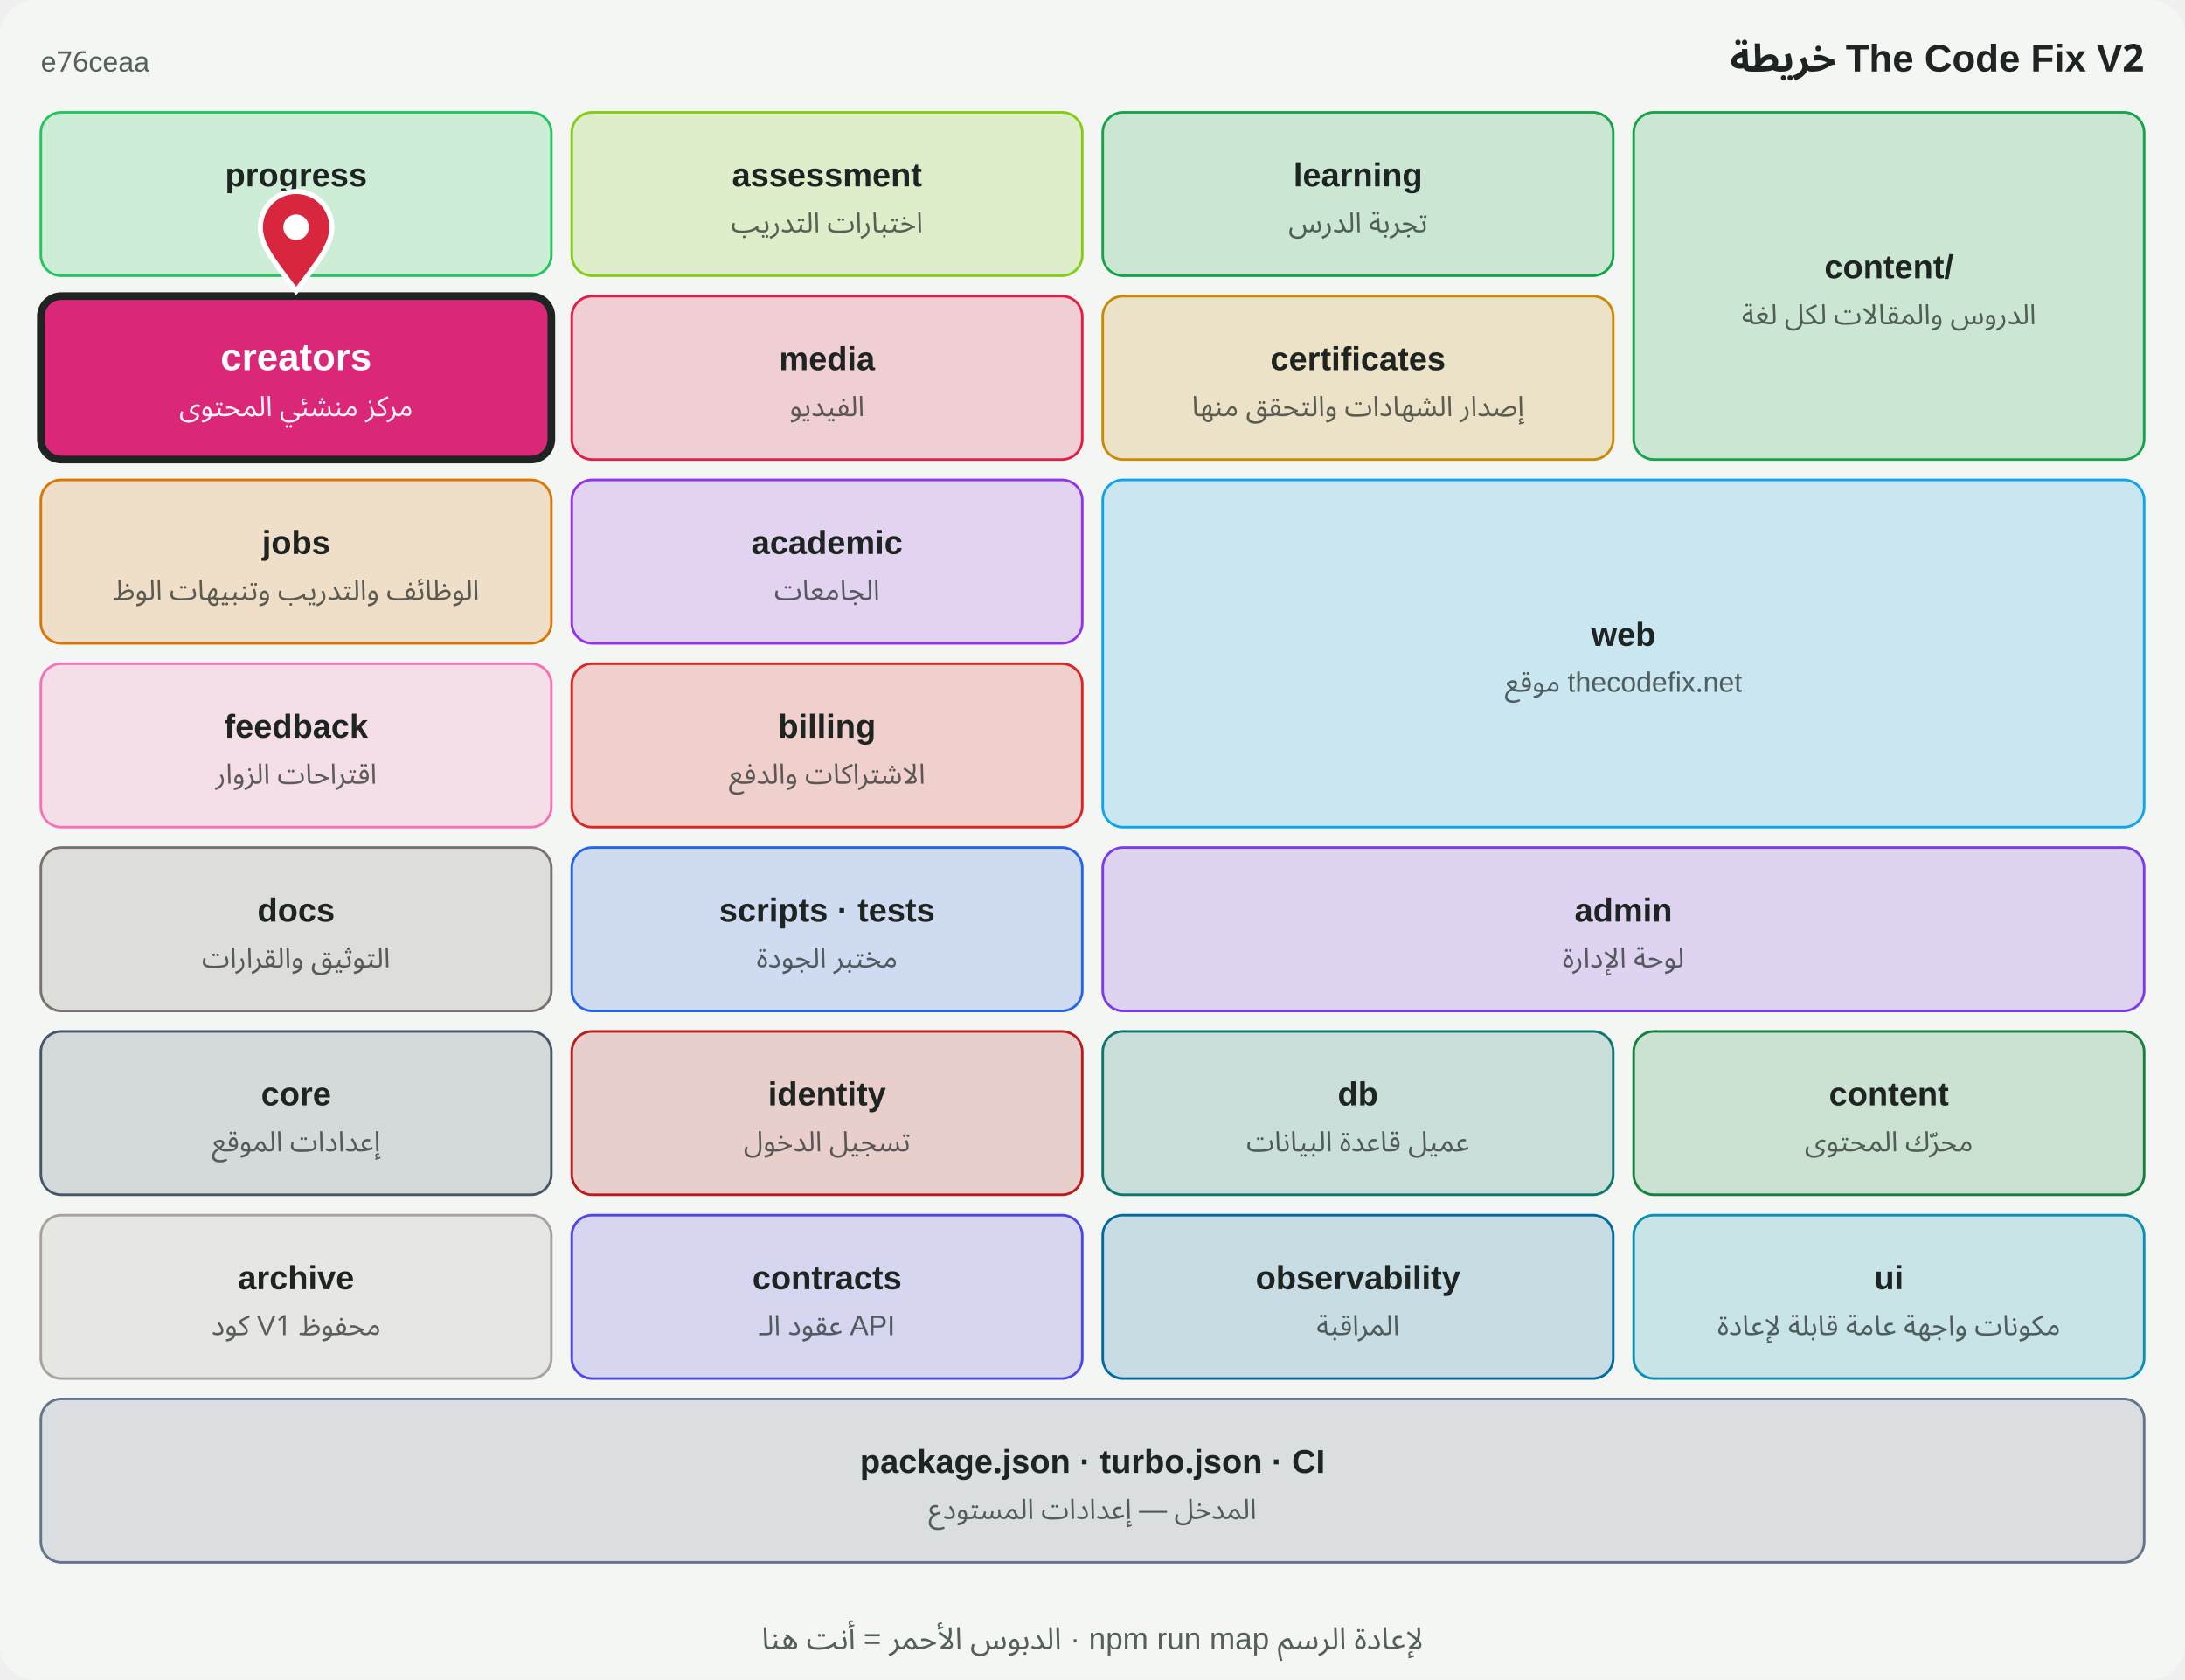
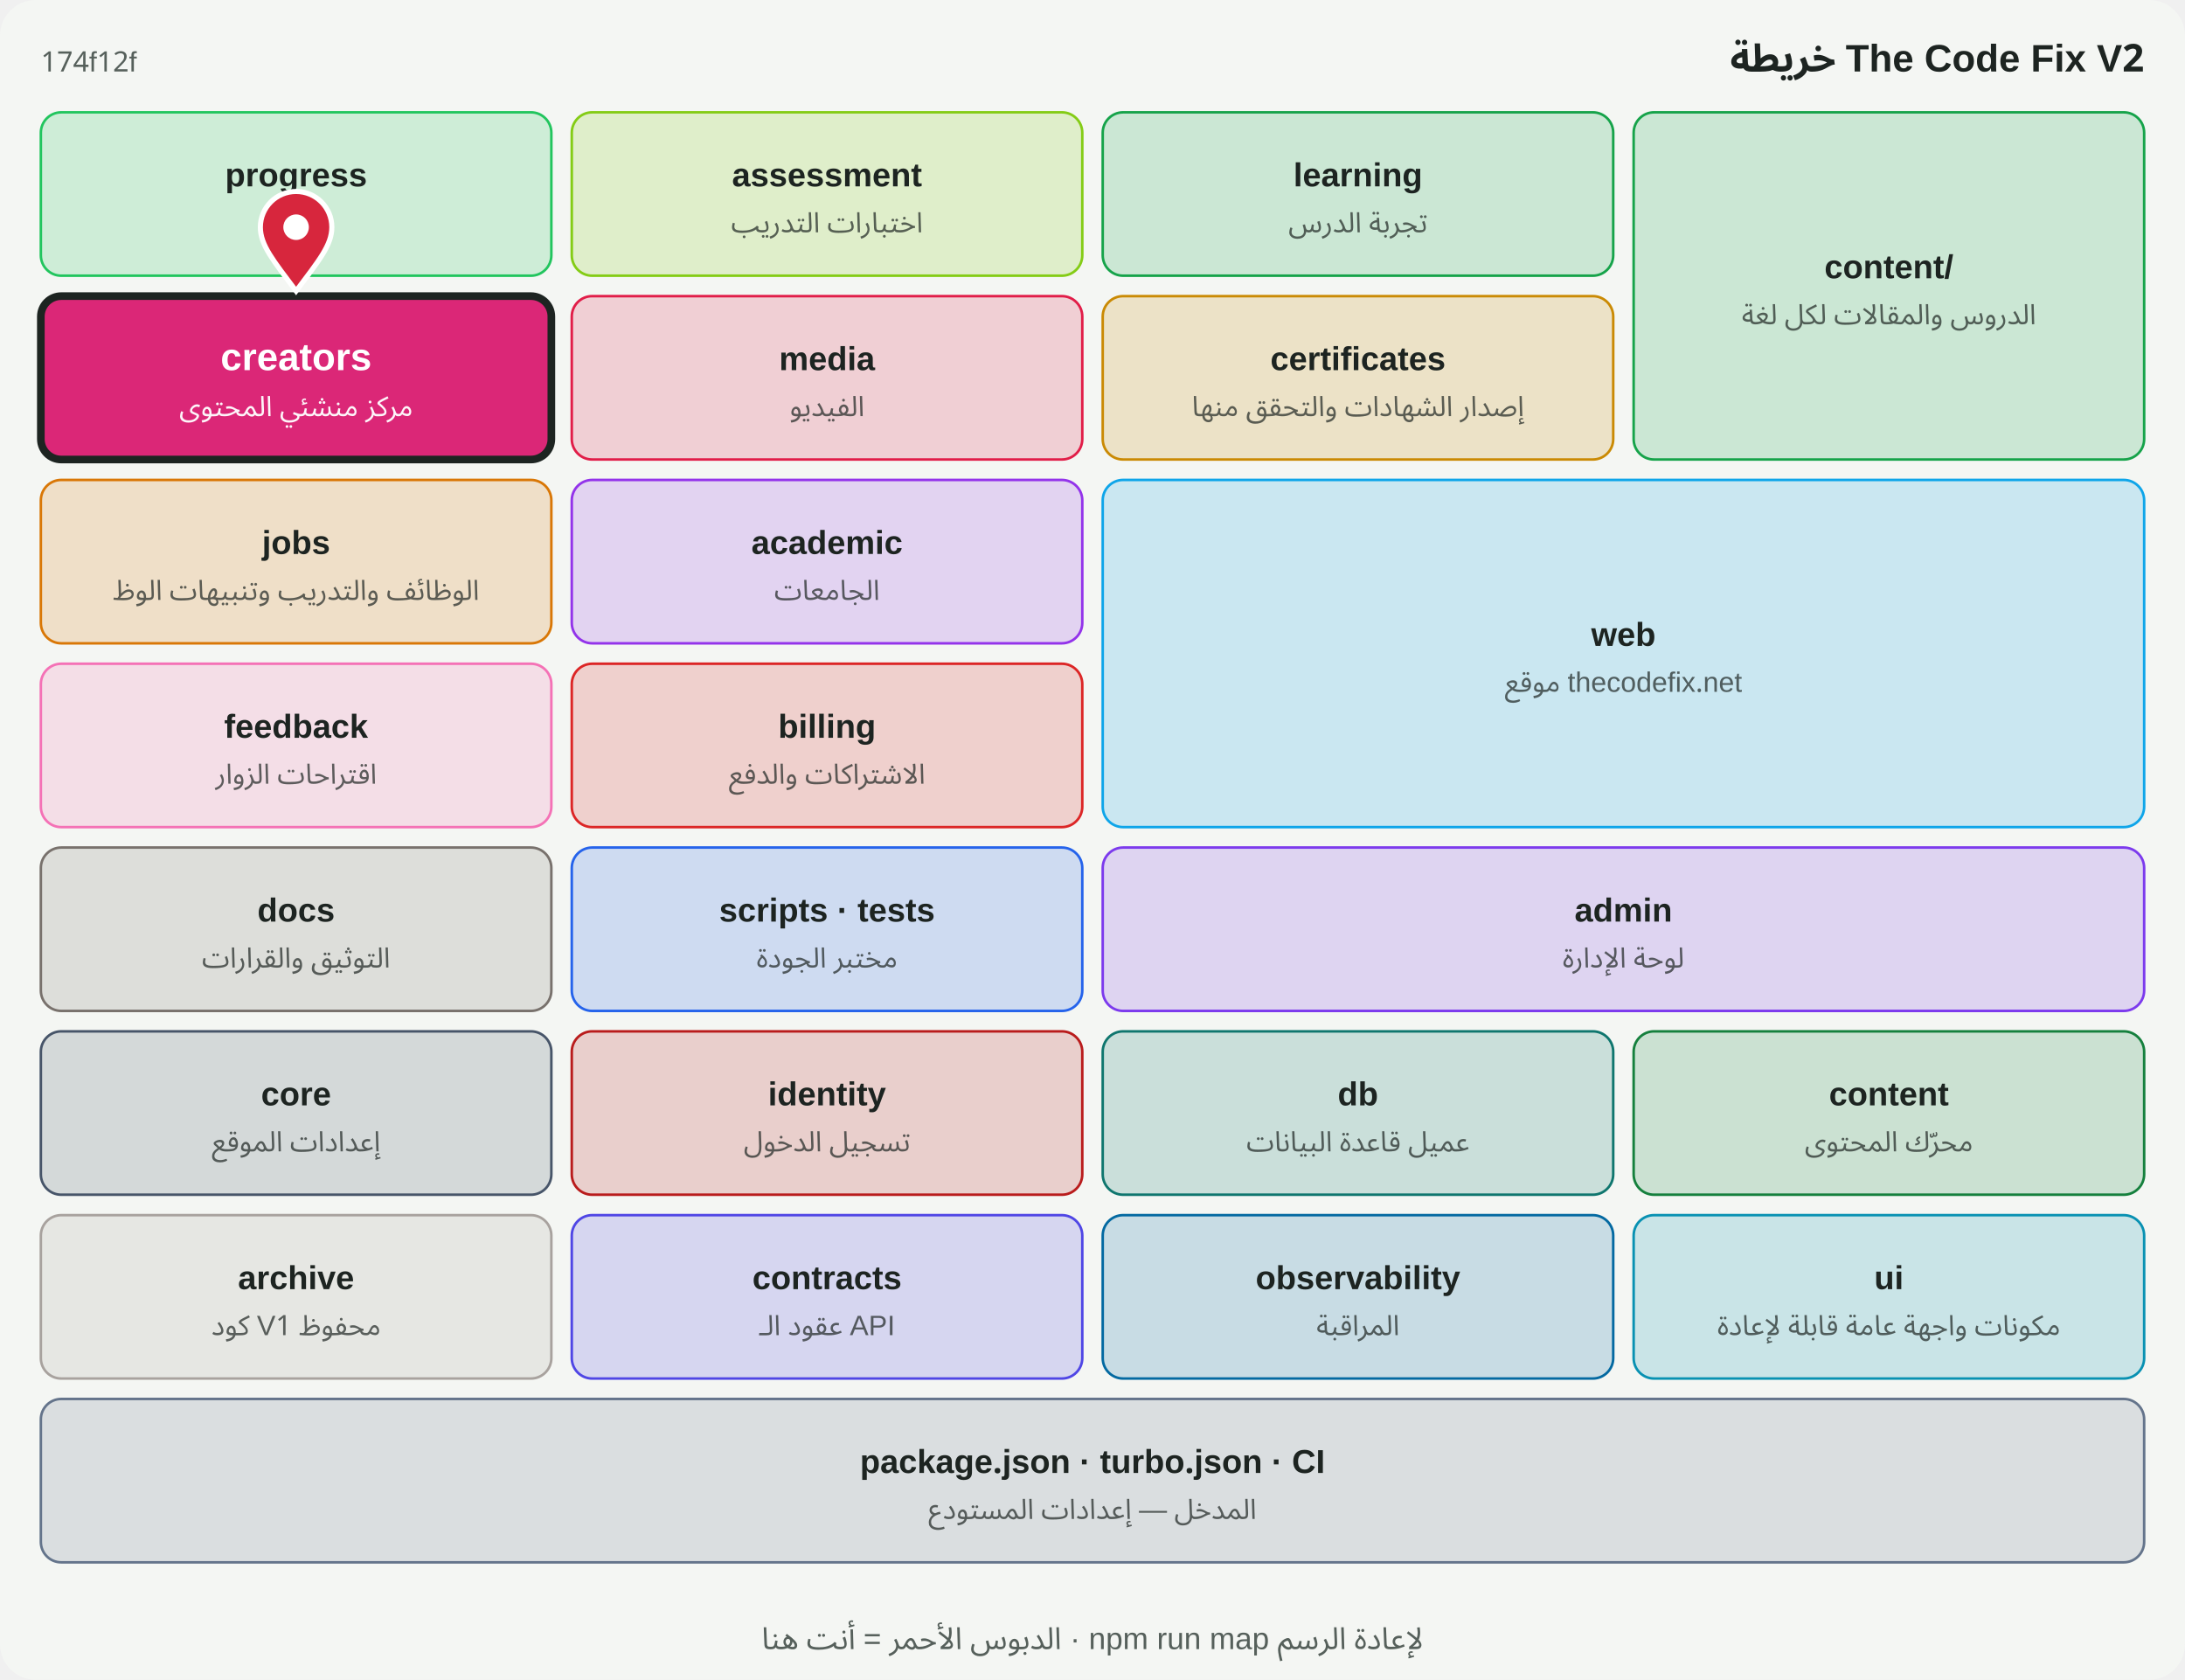
<svg xmlns="http://www.w3.org/2000/svg" viewBox="0 0 856 658" width="856" height="658" font-family="'Segoe UI', Tahoma, 'Noto Sans Arabic', Arial, sans-serif" role="img" aria-label="خريطة مشروع The Code Fix — مركز منشئي المحتوى (@tcf/creators)">
  <rect width="856" height="658" rx="14" fill="#f4f6f3" />
  <text x="840" y="28" text-anchor="end" font-size="15" font-weight="700" fill="#1d2421">خريطة The Code Fix V2</text>
-   <text x="16" y="28" font-size="11" fill="#56605b">e76ceaa</text>
+   <text x="16" y="28" font-size="11" fill="#56605b">174f12f</text>
  <g>
    <rect x="640" y="44" width="200" height="136" rx="8" fill="#16a34a" fill-opacity="0.18" stroke="#16a34a" stroke-width="1" />
    <text x="740" y="109" text-anchor="middle" font-size="13" font-weight="600" fill="#1d2421">content/</text>
    <text x="740" y="127" text-anchor="middle" font-size="11" fill="#1d2421" fill-opacity="0.7">الدروس والمقالات لكل لغة</text>
  </g>
  <g>
    <rect x="432" y="44" width="200" height="64" rx="8" fill="#16a34a" fill-opacity="0.18" stroke="#16a34a" stroke-width="1" />
    <text x="532" y="73" text-anchor="middle" font-size="13" font-weight="600" fill="#1d2421">learning</text>
    <text x="532" y="91" text-anchor="middle" font-size="11" fill="#1d2421" fill-opacity="0.7">تجربة الدرس</text>
  </g>
  <g>
    <rect x="224" y="44" width="200" height="64" rx="8" fill="#84cc16" fill-opacity="0.18" stroke="#84cc16" stroke-width="1" />
    <text x="324" y="73" text-anchor="middle" font-size="13" font-weight="600" fill="#1d2421">assessment</text>
    <text x="324" y="91" text-anchor="middle" font-size="11" fill="#1d2421" fill-opacity="0.7">اختبارات التدريب</text>
  </g>
  <g>
    <rect x="16" y="44" width="200" height="64" rx="8" fill="#22c55e" fill-opacity="0.18" stroke="#22c55e" stroke-width="1" />
    <text x="116" y="73" text-anchor="middle" font-size="13" font-weight="600" fill="#1d2421">progress</text>
    <text x="116" y="91" text-anchor="middle" font-size="11" fill="#1d2421" fill-opacity="0.7">التقدّم</text>
  </g>
  <g>
    <rect x="432" y="116" width="200" height="64" rx="8" fill="#ca8a04" fill-opacity="0.18" stroke="#ca8a04" stroke-width="1" />
    <text x="532" y="145" text-anchor="middle" font-size="13" font-weight="600" fill="#1d2421">certificates</text>
    <text x="532" y="163" text-anchor="middle" font-size="11" fill="#1d2421" fill-opacity="0.7">إصدار الشهادات والتحقق منها</text>
  </g>
  <g>
    <rect x="224" y="116" width="200" height="64" rx="8" fill="#e11d48" fill-opacity="0.18" stroke="#e11d48" stroke-width="1" />
    <text x="324" y="145" text-anchor="middle" font-size="13" font-weight="600" fill="#1d2421">media</text>
    <text x="324" y="163" text-anchor="middle" font-size="11" fill="#1d2421" fill-opacity="0.7">الفيديو</text>
  </g>
  <g>
    <rect x="16" y="116" width="200" height="64" rx="8" fill="#db2777" fill-opacity="1" stroke="#1d2421" stroke-width="3" />
    <text x="116" y="145" text-anchor="middle" font-size="15" font-weight="700" fill="#ffffff">creators</text>
    <text x="116" y="163" text-anchor="middle" font-size="11" fill="#ffffff" fill-opacity="0.95">مركز منشئي المحتوى</text>
  </g>
  <path d="M116 114 c-9 -12 -14 -18 -14 -25 a14 14 0 0 1 28 0 c0 7 -5 13 -14 25z" fill="#d7263d" stroke="#fff" stroke-width="2" />
  <circle cx="116" cy="89" r="5" fill="#fff" />
  <g>
    <rect x="432" y="188" width="408" height="136" rx="8" fill="#0ea5e9" fill-opacity="0.18" stroke="#0ea5e9" stroke-width="1" />
    <text x="636" y="253" text-anchor="middle" font-size="13" font-weight="600" fill="#1d2421">web</text>
    <text x="636" y="271" text-anchor="middle" font-size="11" fill="#1d2421" fill-opacity="0.7">موقع thecodefix.net</text>
  </g>
  <g>
    <rect x="224" y="188" width="200" height="64" rx="8" fill="#9333ea" fill-opacity="0.18" stroke="#9333ea" stroke-width="1" />
    <text x="324" y="217" text-anchor="middle" font-size="13" font-weight="600" fill="#1d2421">academic</text>
    <text x="324" y="235" text-anchor="middle" font-size="11" fill="#1d2421" fill-opacity="0.7">الجامعات</text>
  </g>
  <g>
    <rect x="16" y="188" width="200" height="64" rx="8" fill="#d97706" fill-opacity="0.18" stroke="#d97706" stroke-width="1" />
    <text x="116" y="217" text-anchor="middle" font-size="13" font-weight="600" fill="#1d2421">jobs</text>
    <text x="116" y="235" text-anchor="middle" font-size="11" fill="#1d2421" fill-opacity="0.7">الوظائف والتدريب وتنبيهات الوظ</text>
  </g>
  <g>
    <rect x="224" y="260" width="200" height="64" rx="8" fill="#dc2626" fill-opacity="0.18" stroke="#dc2626" stroke-width="1" />
    <text x="324" y="289" text-anchor="middle" font-size="13" font-weight="600" fill="#1d2421">billing</text>
    <text x="324" y="307" text-anchor="middle" font-size="11" fill="#1d2421" fill-opacity="0.7">الاشتراكات والدفع</text>
  </g>
  <g>
    <rect x="16" y="260" width="200" height="64" rx="8" fill="#f472b6" fill-opacity="0.18" stroke="#f472b6" stroke-width="1" />
    <text x="116" y="289" text-anchor="middle" font-size="13" font-weight="600" fill="#1d2421">feedback</text>
    <text x="116" y="307" text-anchor="middle" font-size="11" fill="#1d2421" fill-opacity="0.7">اقتراحات الزوار</text>
  </g>
  <g>
    <rect x="432" y="332" width="408" height="64" rx="8" fill="#7c3aed" fill-opacity="0.18" stroke="#7c3aed" stroke-width="1" />
    <text x="636" y="361" text-anchor="middle" font-size="13" font-weight="600" fill="#1d2421">admin</text>
    <text x="636" y="379" text-anchor="middle" font-size="11" fill="#1d2421" fill-opacity="0.7">لوحة الإدارة</text>
  </g>
  <g>
    <rect x="224" y="332" width="200" height="64" rx="8" fill="#2563eb" fill-opacity="0.18" stroke="#2563eb" stroke-width="1" />
    <text x="324" y="361" text-anchor="middle" font-size="13" font-weight="600" fill="#1d2421">scripts · tests</text>
    <text x="324" y="379" text-anchor="middle" font-size="11" fill="#1d2421" fill-opacity="0.7">مختبر الجودة</text>
  </g>
  <g>
    <rect x="16" y="332" width="200" height="64" rx="8" fill="#78716c" fill-opacity="0.18" stroke="#78716c" stroke-width="1" />
    <text x="116" y="361" text-anchor="middle" font-size="13" font-weight="600" fill="#1d2421">docs</text>
    <text x="116" y="379" text-anchor="middle" font-size="11" fill="#1d2421" fill-opacity="0.7">التوثيق والقرارات</text>
  </g>
  <g>
    <rect x="640" y="404" width="200" height="64" rx="8" fill="#15803d" fill-opacity="0.18" stroke="#15803d" stroke-width="1" />
    <text x="740" y="433" text-anchor="middle" font-size="13" font-weight="600" fill="#1d2421">content</text>
    <text x="740" y="451" text-anchor="middle" font-size="11" fill="#1d2421" fill-opacity="0.7">محرّك المحتوى</text>
  </g>
  <g>
    <rect x="432" y="404" width="200" height="64" rx="8" fill="#0f766e" fill-opacity="0.18" stroke="#0f766e" stroke-width="1" />
    <text x="532" y="433" text-anchor="middle" font-size="13" font-weight="600" fill="#1d2421">db</text>
    <text x="532" y="451" text-anchor="middle" font-size="11" fill="#1d2421" fill-opacity="0.7">عميل قاعدة البيانات</text>
  </g>
  <g>
    <rect x="224" y="404" width="200" height="64" rx="8" fill="#b91c1c" fill-opacity="0.18" stroke="#b91c1c" stroke-width="1" />
    <text x="324" y="433" text-anchor="middle" font-size="13" font-weight="600" fill="#1d2421">identity</text>
    <text x="324" y="451" text-anchor="middle" font-size="11" fill="#1d2421" fill-opacity="0.7">تسجيل الدخول</text>
  </g>
  <g>
    <rect x="16" y="404" width="200" height="64" rx="8" fill="#475569" fill-opacity="0.18" stroke="#475569" stroke-width="1" />
    <text x="116" y="433" text-anchor="middle" font-size="13" font-weight="600" fill="#1d2421">core</text>
    <text x="116" y="451" text-anchor="middle" font-size="11" fill="#1d2421" fill-opacity="0.7">إعدادات الموقع</text>
  </g>
  <g>
    <rect x="640" y="476" width="200" height="64" rx="8" fill="#0891b2" fill-opacity="0.18" stroke="#0891b2" stroke-width="1" />
    <text x="740" y="505" text-anchor="middle" font-size="13" font-weight="600" fill="#1d2421">ui</text>
    <text x="740" y="523" text-anchor="middle" font-size="11" fill="#1d2421" fill-opacity="0.7">مكونات واجهة عامة قابلة لإعادة</text>
  </g>
  <g>
    <rect x="432" y="476" width="200" height="64" rx="8" fill="#0369a1" fill-opacity="0.18" stroke="#0369a1" stroke-width="1" />
    <text x="532" y="505" text-anchor="middle" font-size="13" font-weight="600" fill="#1d2421">observability</text>
    <text x="532" y="523" text-anchor="middle" font-size="11" fill="#1d2421" fill-opacity="0.7">المراقبة</text>
  </g>
  <g>
    <rect x="224" y="476" width="200" height="64" rx="8" fill="#4f46e5" fill-opacity="0.18" stroke="#4f46e5" stroke-width="1" />
    <text x="324" y="505" text-anchor="middle" font-size="13" font-weight="600" fill="#1d2421">contracts</text>
    <text x="324" y="523" text-anchor="middle" font-size="11" fill="#1d2421" fill-opacity="0.7">عقود الـ API</text>
  </g>
  <g>
    <rect x="16" y="476" width="200" height="64" rx="8" fill="#a8a29e" fill-opacity="0.18" stroke="#a8a29e" stroke-width="1" />
    <text x="116" y="505" text-anchor="middle" font-size="13" font-weight="600" fill="#1d2421">archive</text>
    <text x="116" y="523" text-anchor="middle" font-size="11" fill="#1d2421" fill-opacity="0.7">كود V1 محفوظ</text>
  </g>
  <g>
    <rect x="16" y="548" width="824" height="64" rx="8" fill="#64748b" fill-opacity="0.18" stroke="#64748b" stroke-width="1" />
    <text x="428" y="577" text-anchor="middle" font-size="13" font-weight="600" fill="#1d2421">package.json · turbo.json · CI</text>
    <text x="428" y="595" text-anchor="middle" font-size="11" fill="#1d2421" fill-opacity="0.7">المدخل — إعدادات المستودع</text>
  </g>
  <text x="428" y="646" text-anchor="middle" font-size="12" fill="#56605b">الدبوس الأحمر = أنت هنا · npm run map لإعادة الرسم</text>
</svg>
